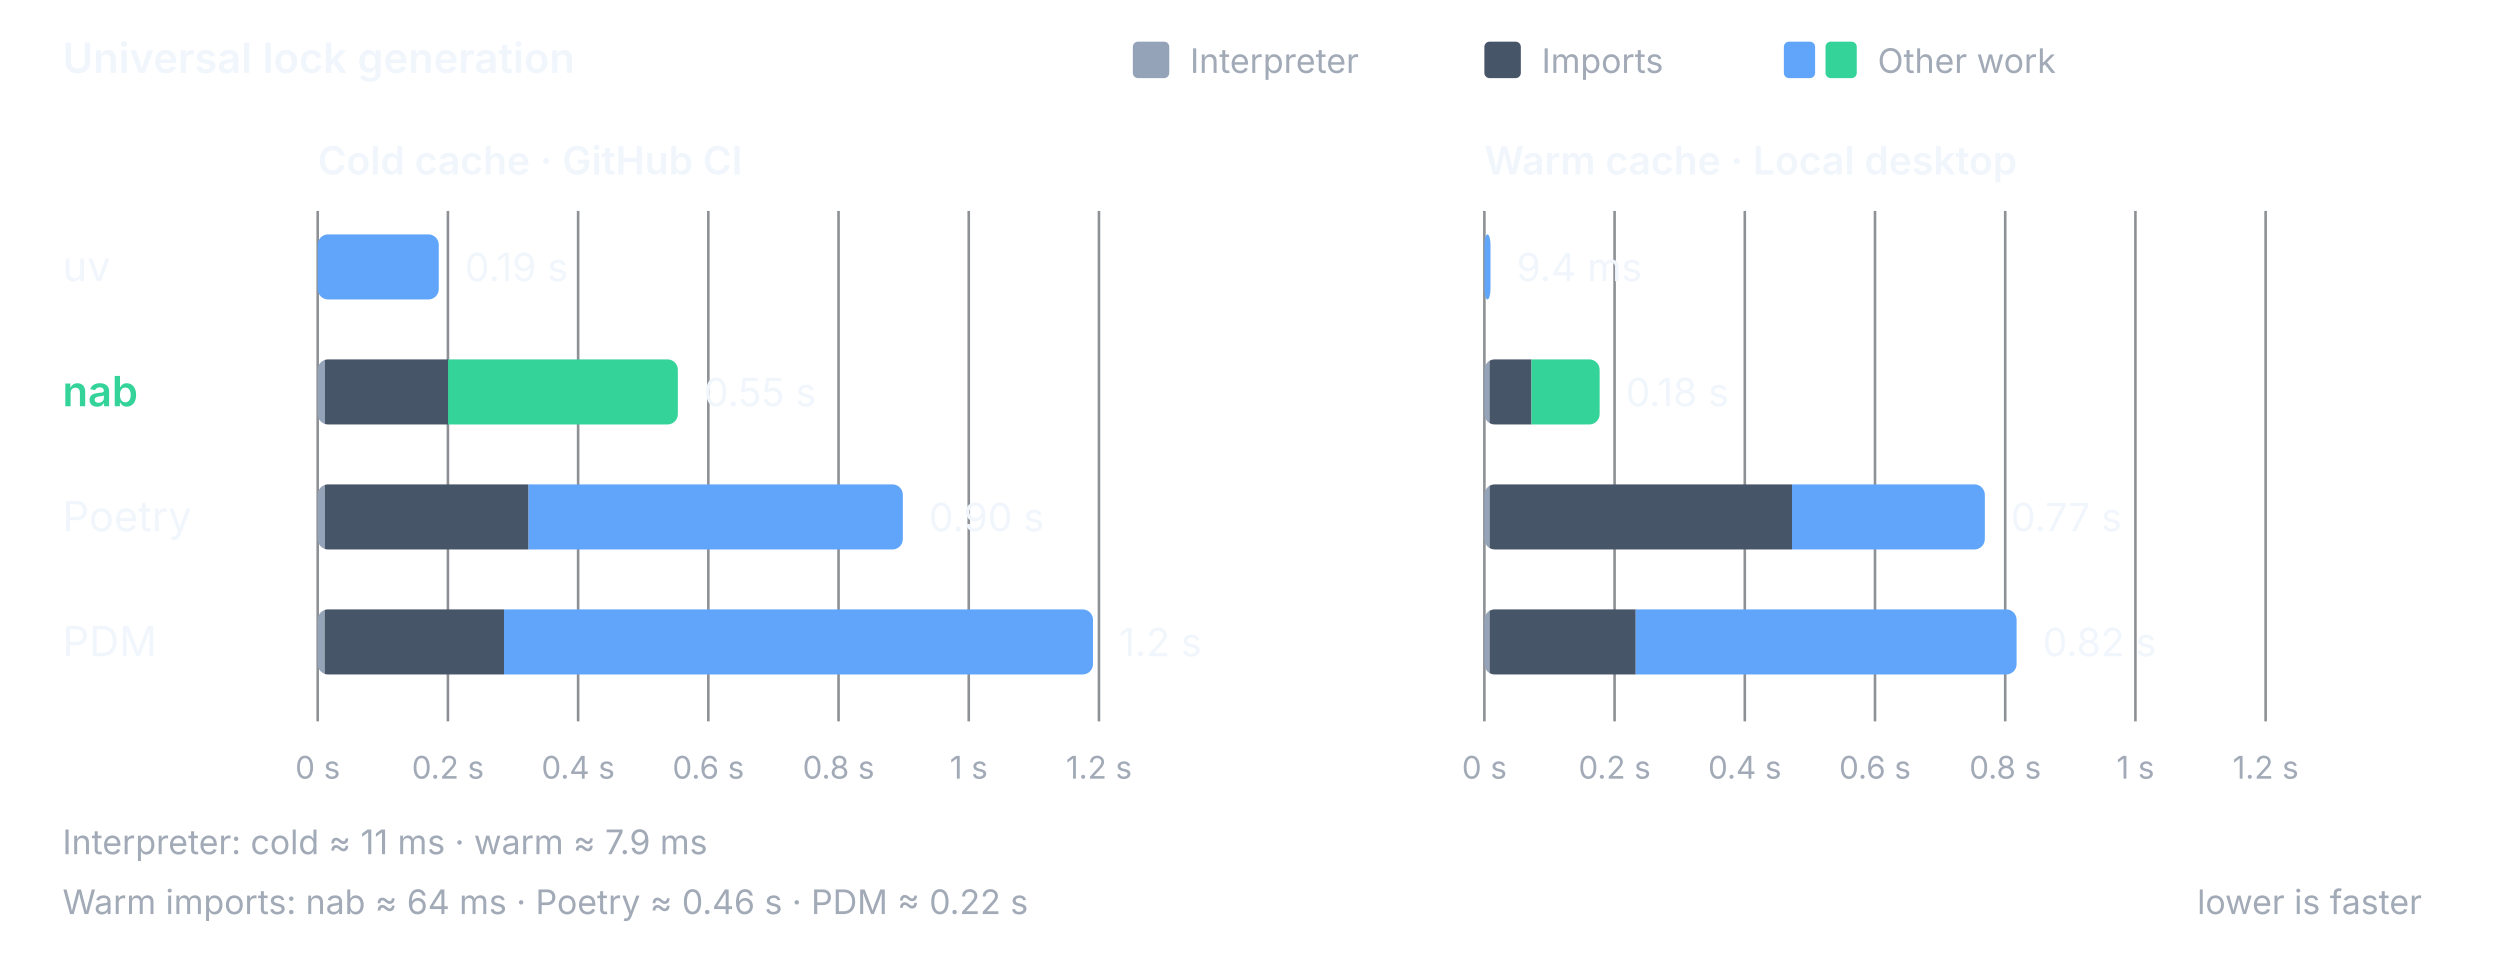
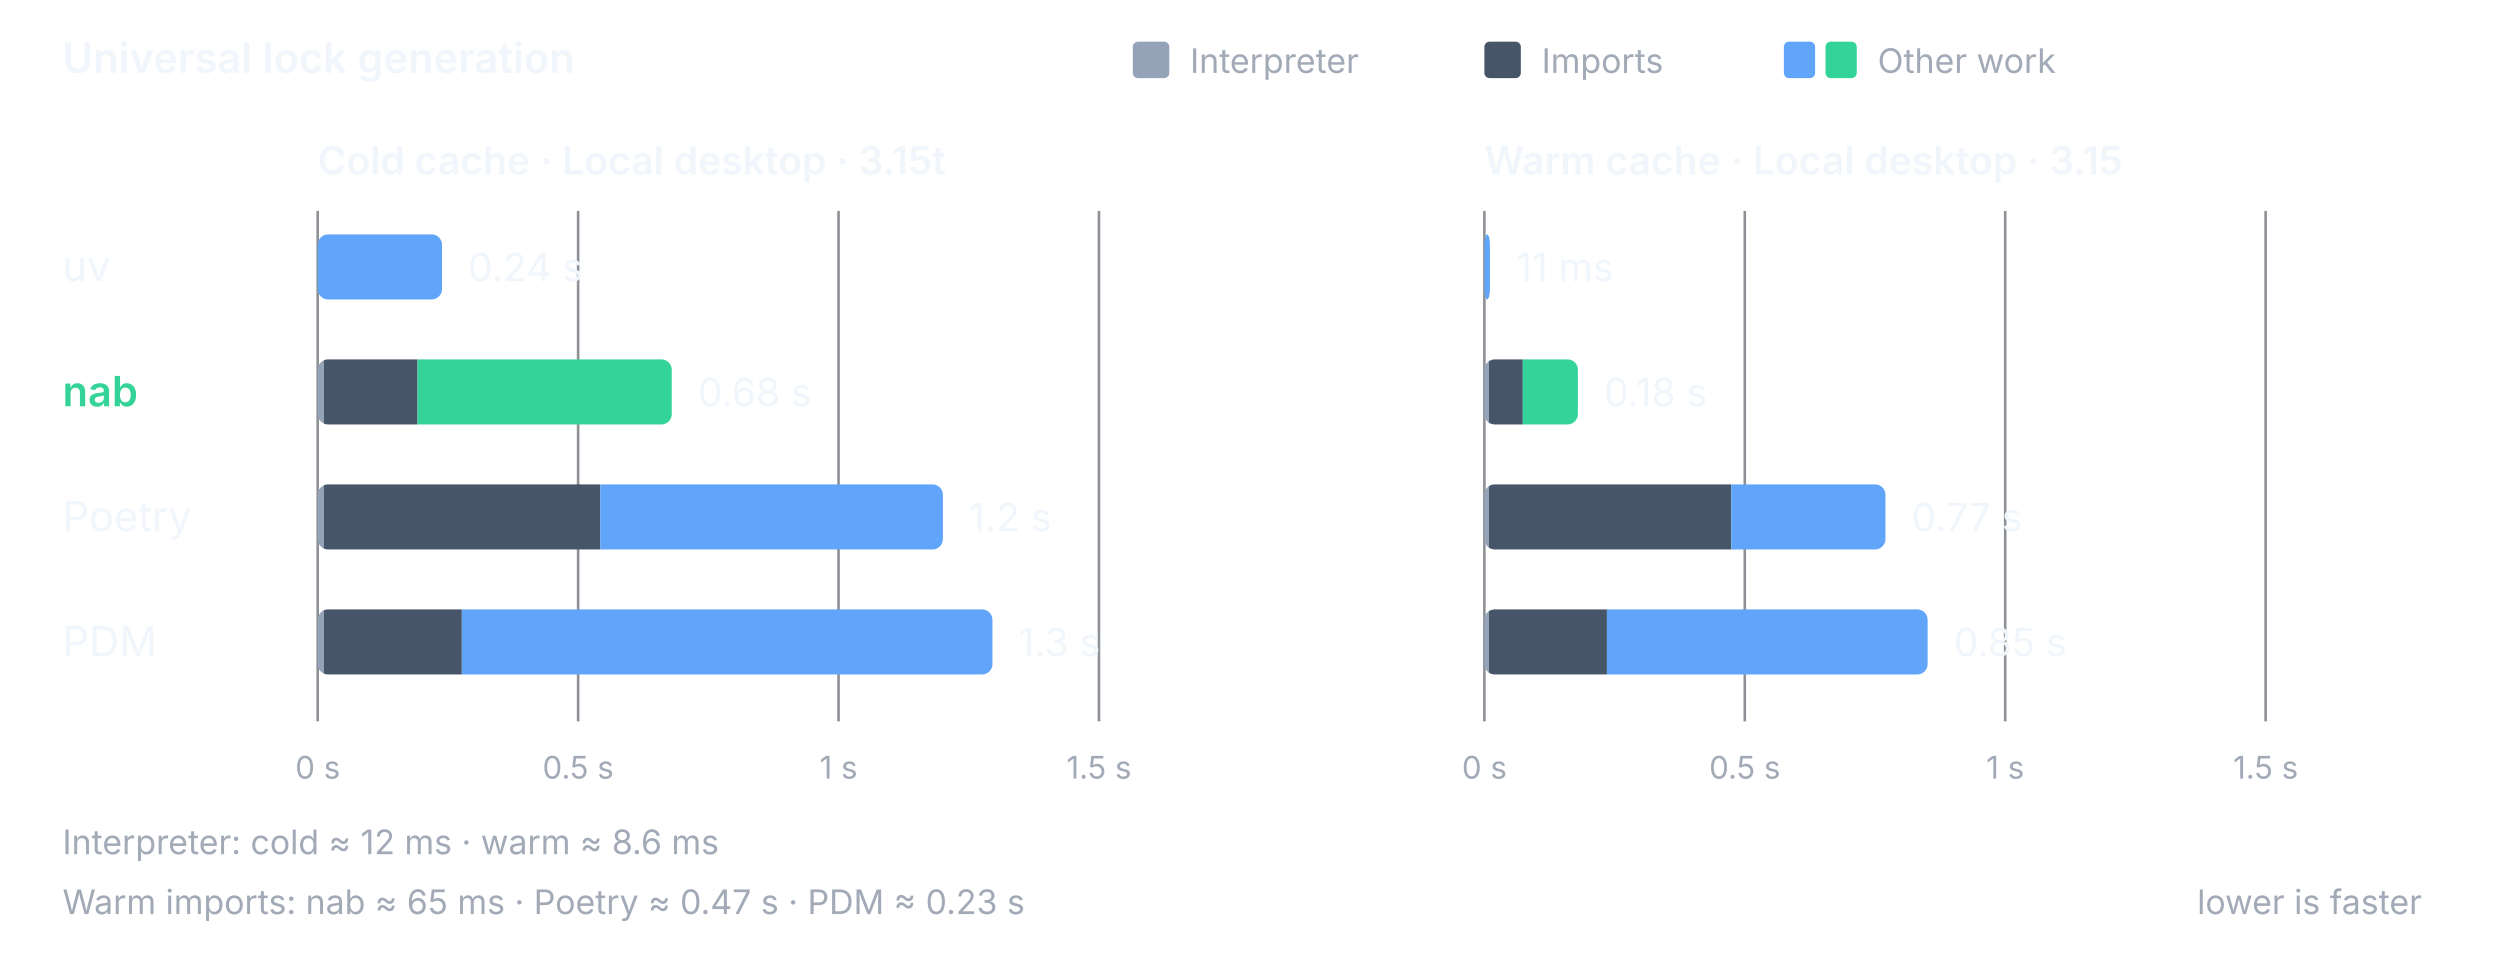
<svg xmlns="http://www.w3.org/2000/svg" width="960" height="370" viewBox="0 0 960 370" role="img" aria-labelledby="title desc">
  <g font-family="-apple-system, BlinkMacSystemFont, Segoe UI, sans-serif">
    <text x="24" y="28" fill="#f0f6fc" font-size="16" font-weight="600">Universal lock generation</text>
    <rect x="435" y="16" width="14" height="14" rx="2" fill="#94a3b8" />
    <text x="457" y="28" fill="#a1aab6" font-size="13">Interpreter</text>
    <rect x="570" y="16" width="14" height="14" rx="2" fill="#475569" />
    <text x="592" y="28" fill="#a1aab6" font-size="13">Imports</text>
    <rect x="685" y="16" width="12" height="14" rx="2" fill="#60a5fa" />
    <rect x="701" y="16" width="12" height="14" rx="2" fill="#34d399" />
    <text x="721" y="28" fill="#a1aab6" font-size="13">Other work</text>
-     <text x="122" y="67" fill="#f0f6fc" font-size="15" font-weight="600">Cold cache · GitHub CI</text>
+     <text x="122" y="67" fill="#f0f6fc" font-size="15" font-weight="600">Cold cache · Local desktop · 3.15t</text>
    <path d="M122.000 81V277" stroke="#30363d" stroke-opacity="0.55" />
    <text x="122.000" y="299" fill="#a1aab6" font-size="12" text-anchor="middle">0 s</text>
-     <path d="M172.000 81V277" stroke="#30363d" stroke-opacity="0.55" />
-     <text x="172.000" y="299" fill="#a1aab6" font-size="12" text-anchor="middle">0.2 s</text>
    <path d="M222.000 81V277" stroke="#30363d" stroke-opacity="0.55" />
-     <text x="222.000" y="299" fill="#a1aab6" font-size="12" text-anchor="middle">0.4 s</text>
-     <path d="M272.000 81V277" stroke="#30363d" stroke-opacity="0.55" />
-     <text x="272.000" y="299" fill="#a1aab6" font-size="12" text-anchor="middle">0.6 s</text>
+     <text x="222.000" y="299" fill="#a1aab6" font-size="12" text-anchor="middle">0.5 s</text>
    <path d="M322.000 81V277" stroke="#30363d" stroke-opacity="0.55" />
-     <text x="322.000" y="299" fill="#a1aab6" font-size="12" text-anchor="middle">0.8 s</text>
-     <path d="M372.000 81V277" stroke="#30363d" stroke-opacity="0.55" />
-     <text x="372.000" y="299" fill="#a1aab6" font-size="12" text-anchor="middle">1 s</text>
+     <text x="322.000" y="299" fill="#a1aab6" font-size="12" text-anchor="middle">1 s</text>
    <path d="M422.000 81V277" stroke="#30363d" stroke-opacity="0.55" />
-     <text x="422.000" y="299" fill="#a1aab6" font-size="12" text-anchor="middle">1.2 s</text>
+     <text x="422.000" y="299" fill="#a1aab6" font-size="12" text-anchor="middle">1.5 s</text>
    <clipPath id="cold-uv">
-       <rect x="122" y="90" width="46.487" height="25" rx="4" />
+       <rect x="122" y="90" width="47.740" height="25" rx="4" />
    </clipPath>
    <g clip-path="url(#cold-uv)">
      <rect x="122" y="90" width="0.000" height="25" fill="#94a3b8" />
      <rect x="122.000" y="90" width="0.000" height="25" fill="#475569" />
-       <rect x="122.000" y="90" width="46.487" height="25" fill="#60a5fa" />
+       <rect x="122.000" y="90" width="47.740" height="25" fill="#60a5fa" />
    </g>
-     <text x="178.487" y="108" fill="#f0f6fc" font-size="15">0.19 s</text>
+     <text x="179.740" y="108" fill="#f0f6fc" font-size="15">0.24 s</text>
    <clipPath id="cold-nab">
-       <rect x="122" y="138" width="138.296" height="25" rx="4" />
+       <rect x="122" y="138" width="135.959" height="25" rx="4" />
    </clipPath>
    <g clip-path="url(#cold-nab)">
-       <rect x="122" y="138" width="2.799" height="25" fill="#94a3b8" />
-       <rect x="124.799" y="138" width="47.283" height="25" fill="#475569" />
-       <rect x="172.082" y="138" width="88.213" height="25" fill="#34d399" />
+       <rect x="122" y="138" width="2.380" height="25" fill="#94a3b8" />
+       <rect x="124.380" y="138" width="35.954" height="25" fill="#475569" />
+       <rect x="160.334" y="138" width="97.625" height="25" fill="#34d399" />
    </g>
-     <text x="270.296" y="156" fill="#f0f6fc" font-size="15">0.55 s</text>
+     <text x="267.959" y="156" fill="#f0f6fc" font-size="15">0.68 s</text>
    <clipPath id="cold-poetry">
-       <rect x="122" y="186" width="224.693" height="25" rx="4" />
+       <rect x="122" y="186" width="240.083" height="25" rx="4" />
    </clipPath>
    <g clip-path="url(#cold-poetry)">
-       <rect x="122" y="186" width="2.699" height="25" fill="#94a3b8" />
-       <rect x="124.699" y="186" width="78.276" height="25" fill="#475569" />
-       <rect x="202.975" y="186" width="143.718" height="25" fill="#60a5fa" />
+       <rect x="122" y="186" width="2.322" height="25" fill="#94a3b8" />
+       <rect x="124.322" y="186" width="106.197" height="25" fill="#475569" />
+       <rect x="230.519" y="186" width="131.564" height="25" fill="#60a5fa" />
    </g>
-     <text x="356.693" y="204" fill="#f0f6fc" font-size="15">0.90 s</text>
+     <text x="372.083" y="204" fill="#f0f6fc" font-size="15">1.2 s</text>
    <clipPath id="cold-pdm">
-       <rect x="122" y="234" width="297.722" height="25" rx="4" />
+       <rect x="122" y="234" width="259.100" height="25" rx="4" />
    </clipPath>
    <g clip-path="url(#cold-pdm)">
-       <rect x="122" y="234" width="2.663" height="25" fill="#94a3b8" />
-       <rect x="124.663" y="234" width="68.878" height="25" fill="#475569" />
-       <rect x="193.541" y="234" width="226.181" height="25" fill="#60a5fa" />
+       <rect x="122" y="234" width="2.335" height="25" fill="#94a3b8" />
+       <rect x="124.335" y="234" width="53.015" height="25" fill="#475569" />
+       <rect x="177.350" y="234" width="203.750" height="25" fill="#60a5fa" />
    </g>
-     <text x="429.722" y="252" fill="#f0f6fc" font-size="15">1.2 s</text>
-     <text x="570" y="67" fill="#f0f6fc" font-size="15" font-weight="600">Warm cache · Local desktop</text>
+     <text x="391.100" y="252" fill="#f0f6fc" font-size="15">1.3 s</text>
+     <text x="570" y="67" fill="#f0f6fc" font-size="15" font-weight="600">Warm cache · Local desktop · 3.15</text>
    <path d="M570.000 81V277" stroke="#30363d" stroke-opacity="0.55" />
    <text x="570.000" y="299" fill="#a1aab6" font-size="12" text-anchor="middle">0 s</text>
-     <path d="M620.000 81V277" stroke="#30363d" stroke-opacity="0.55" />
-     <text x="620.000" y="299" fill="#a1aab6" font-size="12" text-anchor="middle">0.2 s</text>
    <path d="M670.000 81V277" stroke="#30363d" stroke-opacity="0.55" />
-     <text x="670.000" y="299" fill="#a1aab6" font-size="12" text-anchor="middle">0.4 s</text>
-     <path d="M720.000 81V277" stroke="#30363d" stroke-opacity="0.55" />
-     <text x="720.000" y="299" fill="#a1aab6" font-size="12" text-anchor="middle">0.6 s</text>
+     <text x="670.000" y="299" fill="#a1aab6" font-size="12" text-anchor="middle">0.5 s</text>
    <path d="M770.000 81V277" stroke="#30363d" stroke-opacity="0.55" />
-     <text x="770.000" y="299" fill="#a1aab6" font-size="12" text-anchor="middle">0.8 s</text>
-     <path d="M820.000 81V277" stroke="#30363d" stroke-opacity="0.55" />
-     <text x="820.000" y="299" fill="#a1aab6" font-size="12" text-anchor="middle">1 s</text>
+     <text x="770.000" y="299" fill="#a1aab6" font-size="12" text-anchor="middle">1 s</text>
    <path d="M870.000 81V277" stroke="#30363d" stroke-opacity="0.55" />
-     <text x="870.000" y="299" fill="#a1aab6" font-size="12" text-anchor="middle">1.2 s</text>
+     <text x="870.000" y="299" fill="#a1aab6" font-size="12" text-anchor="middle">1.5 s</text>
    <clipPath id="warm-uv">
-       <rect x="570" y="90" width="2.351" height="25" rx="4" />
+       <rect x="570" y="90" width="2.134" height="25" rx="4" />
    </clipPath>
    <g clip-path="url(#warm-uv)">
      <rect x="570" y="90" width="0.000" height="25" fill="#94a3b8" />
      <rect x="570.000" y="90" width="0.000" height="25" fill="#475569" />
-       <rect x="570.000" y="90" width="2.351" height="25" fill="#60a5fa" />
+       <rect x="570.000" y="90" width="2.134" height="25" fill="#60a5fa" />
    </g>
-     <text x="582.351" y="108" fill="#f0f6fc" font-size="15">9.4 ms</text>
+     <text x="582.134" y="108" fill="#f0f6fc" font-size="15">11 ms</text>
    <clipPath id="warm-nab">
-       <rect x="570" y="138" width="44.263" height="25" rx="4" />
+       <rect x="570" y="138" width="35.920" height="25" rx="4" />
    </clipPath>
    <g clip-path="url(#warm-nab)">
-       <rect x="570" y="138" width="1.968" height="25" fill="#94a3b8" />
-       <rect x="571.968" y="138" width="16.122" height="25" fill="#475569" />
-       <rect x="588.090" y="138" width="26.174" height="25" fill="#34d399" />
+       <rect x="570" y="138" width="1.748" height="25" fill="#94a3b8" />
+       <rect x="571.748" y="138" width="13.015" height="25" fill="#475569" />
+       <rect x="584.762" y="138" width="21.157" height="25" fill="#34d399" />
    </g>
-     <text x="624.263" y="156" fill="#f0f6fc" font-size="15">0.18 s</text>
+     <text x="615.920" y="156" fill="#f0f6fc" font-size="15">0.18 s</text>
    <clipPath id="warm-poetry">
-       <rect x="570" y="186" width="192.175" height="25" rx="4" />
+       <rect x="570" y="186" width="154.014" height="25" rx="4" />
    </clipPath>
    <g clip-path="url(#warm-poetry)">
-       <rect x="570" y="186" width="1.991" height="25" fill="#94a3b8" />
-       <rect x="571.991" y="186" width="116.137" height="25" fill="#475569" />
-       <rect x="688.128" y="186" width="74.047" height="25" fill="#60a5fa" />
+       <rect x="570" y="186" width="1.724" height="25" fill="#94a3b8" />
+       <rect x="571.724" y="186" width="93.074" height="25" fill="#475569" />
+       <rect x="664.799" y="186" width="59.216" height="25" fill="#60a5fa" />
    </g>
-     <text x="772.175" y="204" fill="#f0f6fc" font-size="15">0.77 s</text>
+     <text x="734.014" y="204" fill="#f0f6fc" font-size="15">0.77 s</text>
    <clipPath id="warm-pdm">
-       <rect x="570" y="234" width="204.375" height="25" rx="4" />
+       <rect x="570" y="234" width="170.209" height="25" rx="4" />
    </clipPath>
    <g clip-path="url(#warm-pdm)">
-       <rect x="570" y="234" width="1.985" height="25" fill="#94a3b8" />
-       <rect x="571.985" y="234" width="56.132" height="25" fill="#475569" />
-       <rect x="628.117" y="234" width="146.258" height="25" fill="#60a5fa" />
+       <rect x="570" y="234" width="1.698" height="25" fill="#94a3b8" />
+       <rect x="571.698" y="234" width="45.368" height="25" fill="#475569" />
+       <rect x="617.066" y="234" width="123.143" height="25" fill="#60a5fa" />
    </g>
-     <text x="784.375" y="252" fill="#f0f6fc" font-size="15">0.82 s</text>
+     <text x="750.209" y="252" fill="#f0f6fc" font-size="15">0.85 s</text>
    <text x="24" y="108" fill="#f0f6fc" font-size="16" font-weight="400">uv</text>
    <text x="24" y="156" fill="#34d399" font-size="16" font-weight="600">nab</text>
    <text x="24" y="204" fill="#f0f6fc" font-size="16" font-weight="400">Poetry</text>
    <text x="24" y="252" fill="#f0f6fc" font-size="16" font-weight="400">PDM</text>
-     <text x="24" y="328" fill="#a1aab6" font-size="13">Interpreter: cold ≈ 11 ms · warm ≈ 7.9 ms</text>
-     <text x="24" y="351" fill="#a1aab6" font-size="13">Warm imports: nab ≈ 64 ms · Poetry ≈ 0.46 s · PDM ≈ 0.22 s</text>
+     <text x="24" y="328" fill="#a1aab6" font-size="13">Interpreter: cold ≈ 12 ms · warm ≈ 8.6 ms</text>
+     <text x="24" y="351" fill="#a1aab6" font-size="13">Warm imports: nab ≈ 65 ms · Poetry ≈ 0.47 s · PDM ≈ 0.23 s</text>
    <text x="930" y="351" text-anchor="end" fill="#a1aab6" font-size="13">lower is faster</text>
  </g>
</svg>
